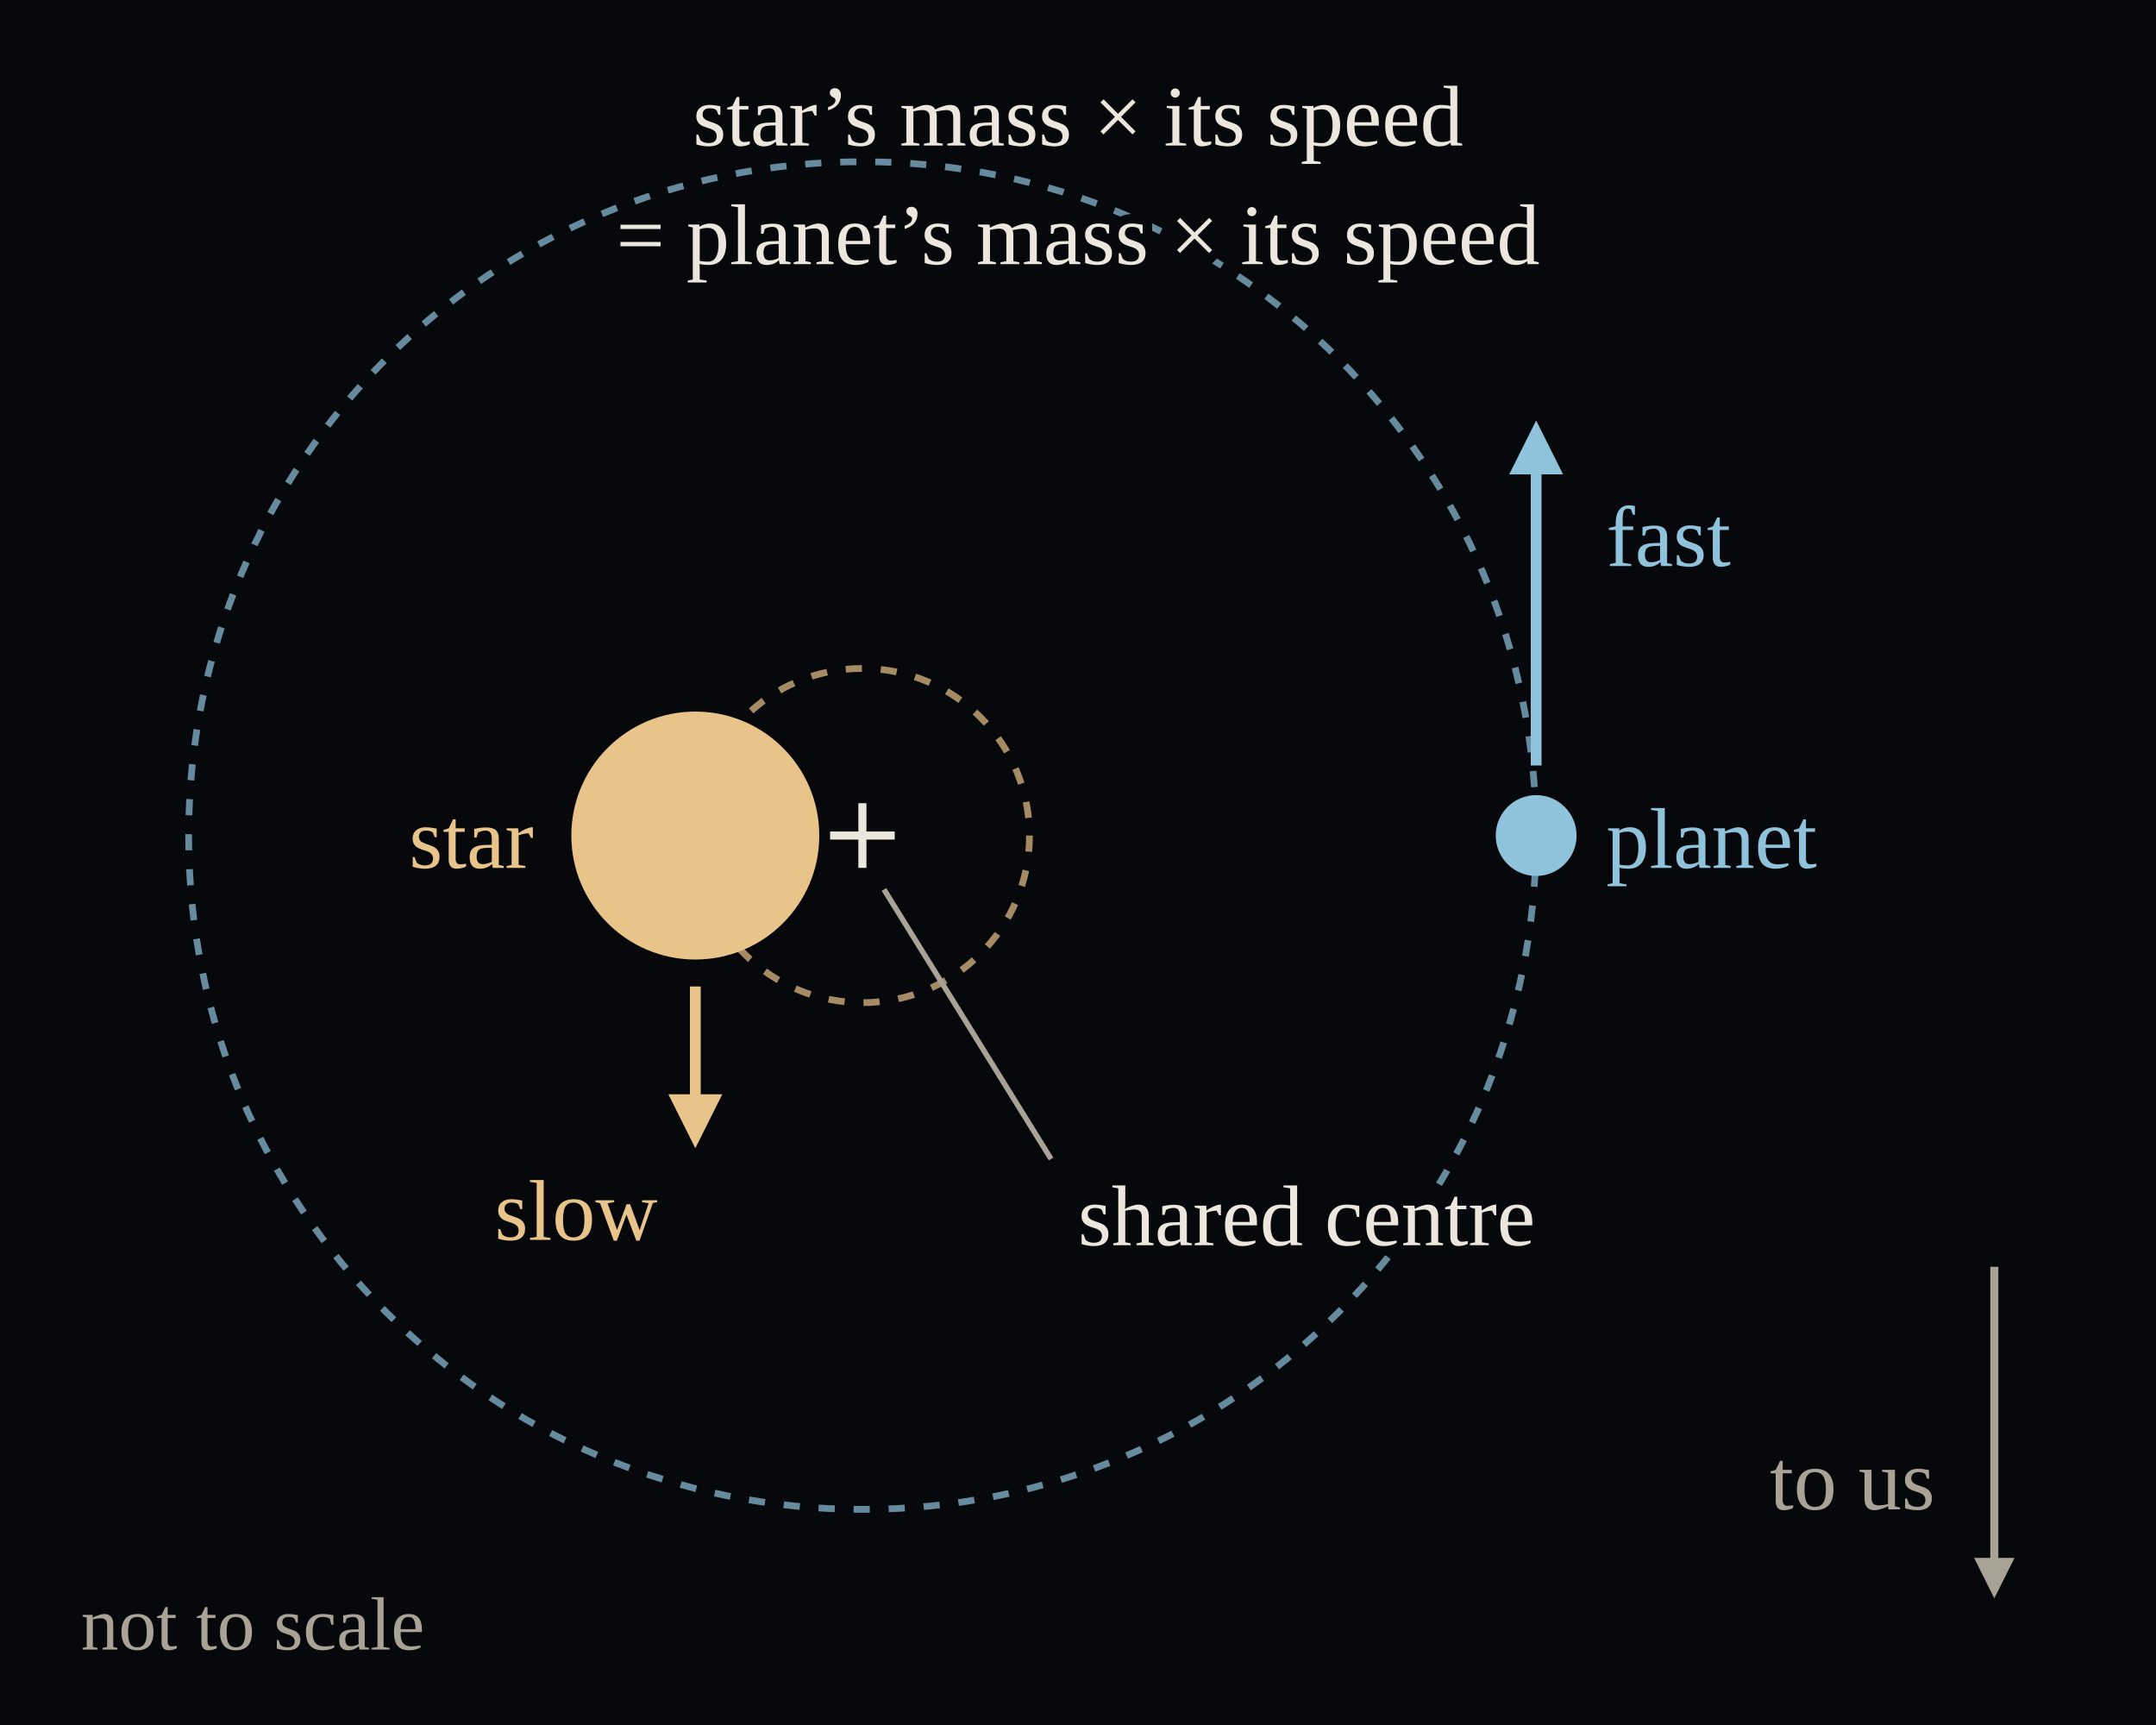
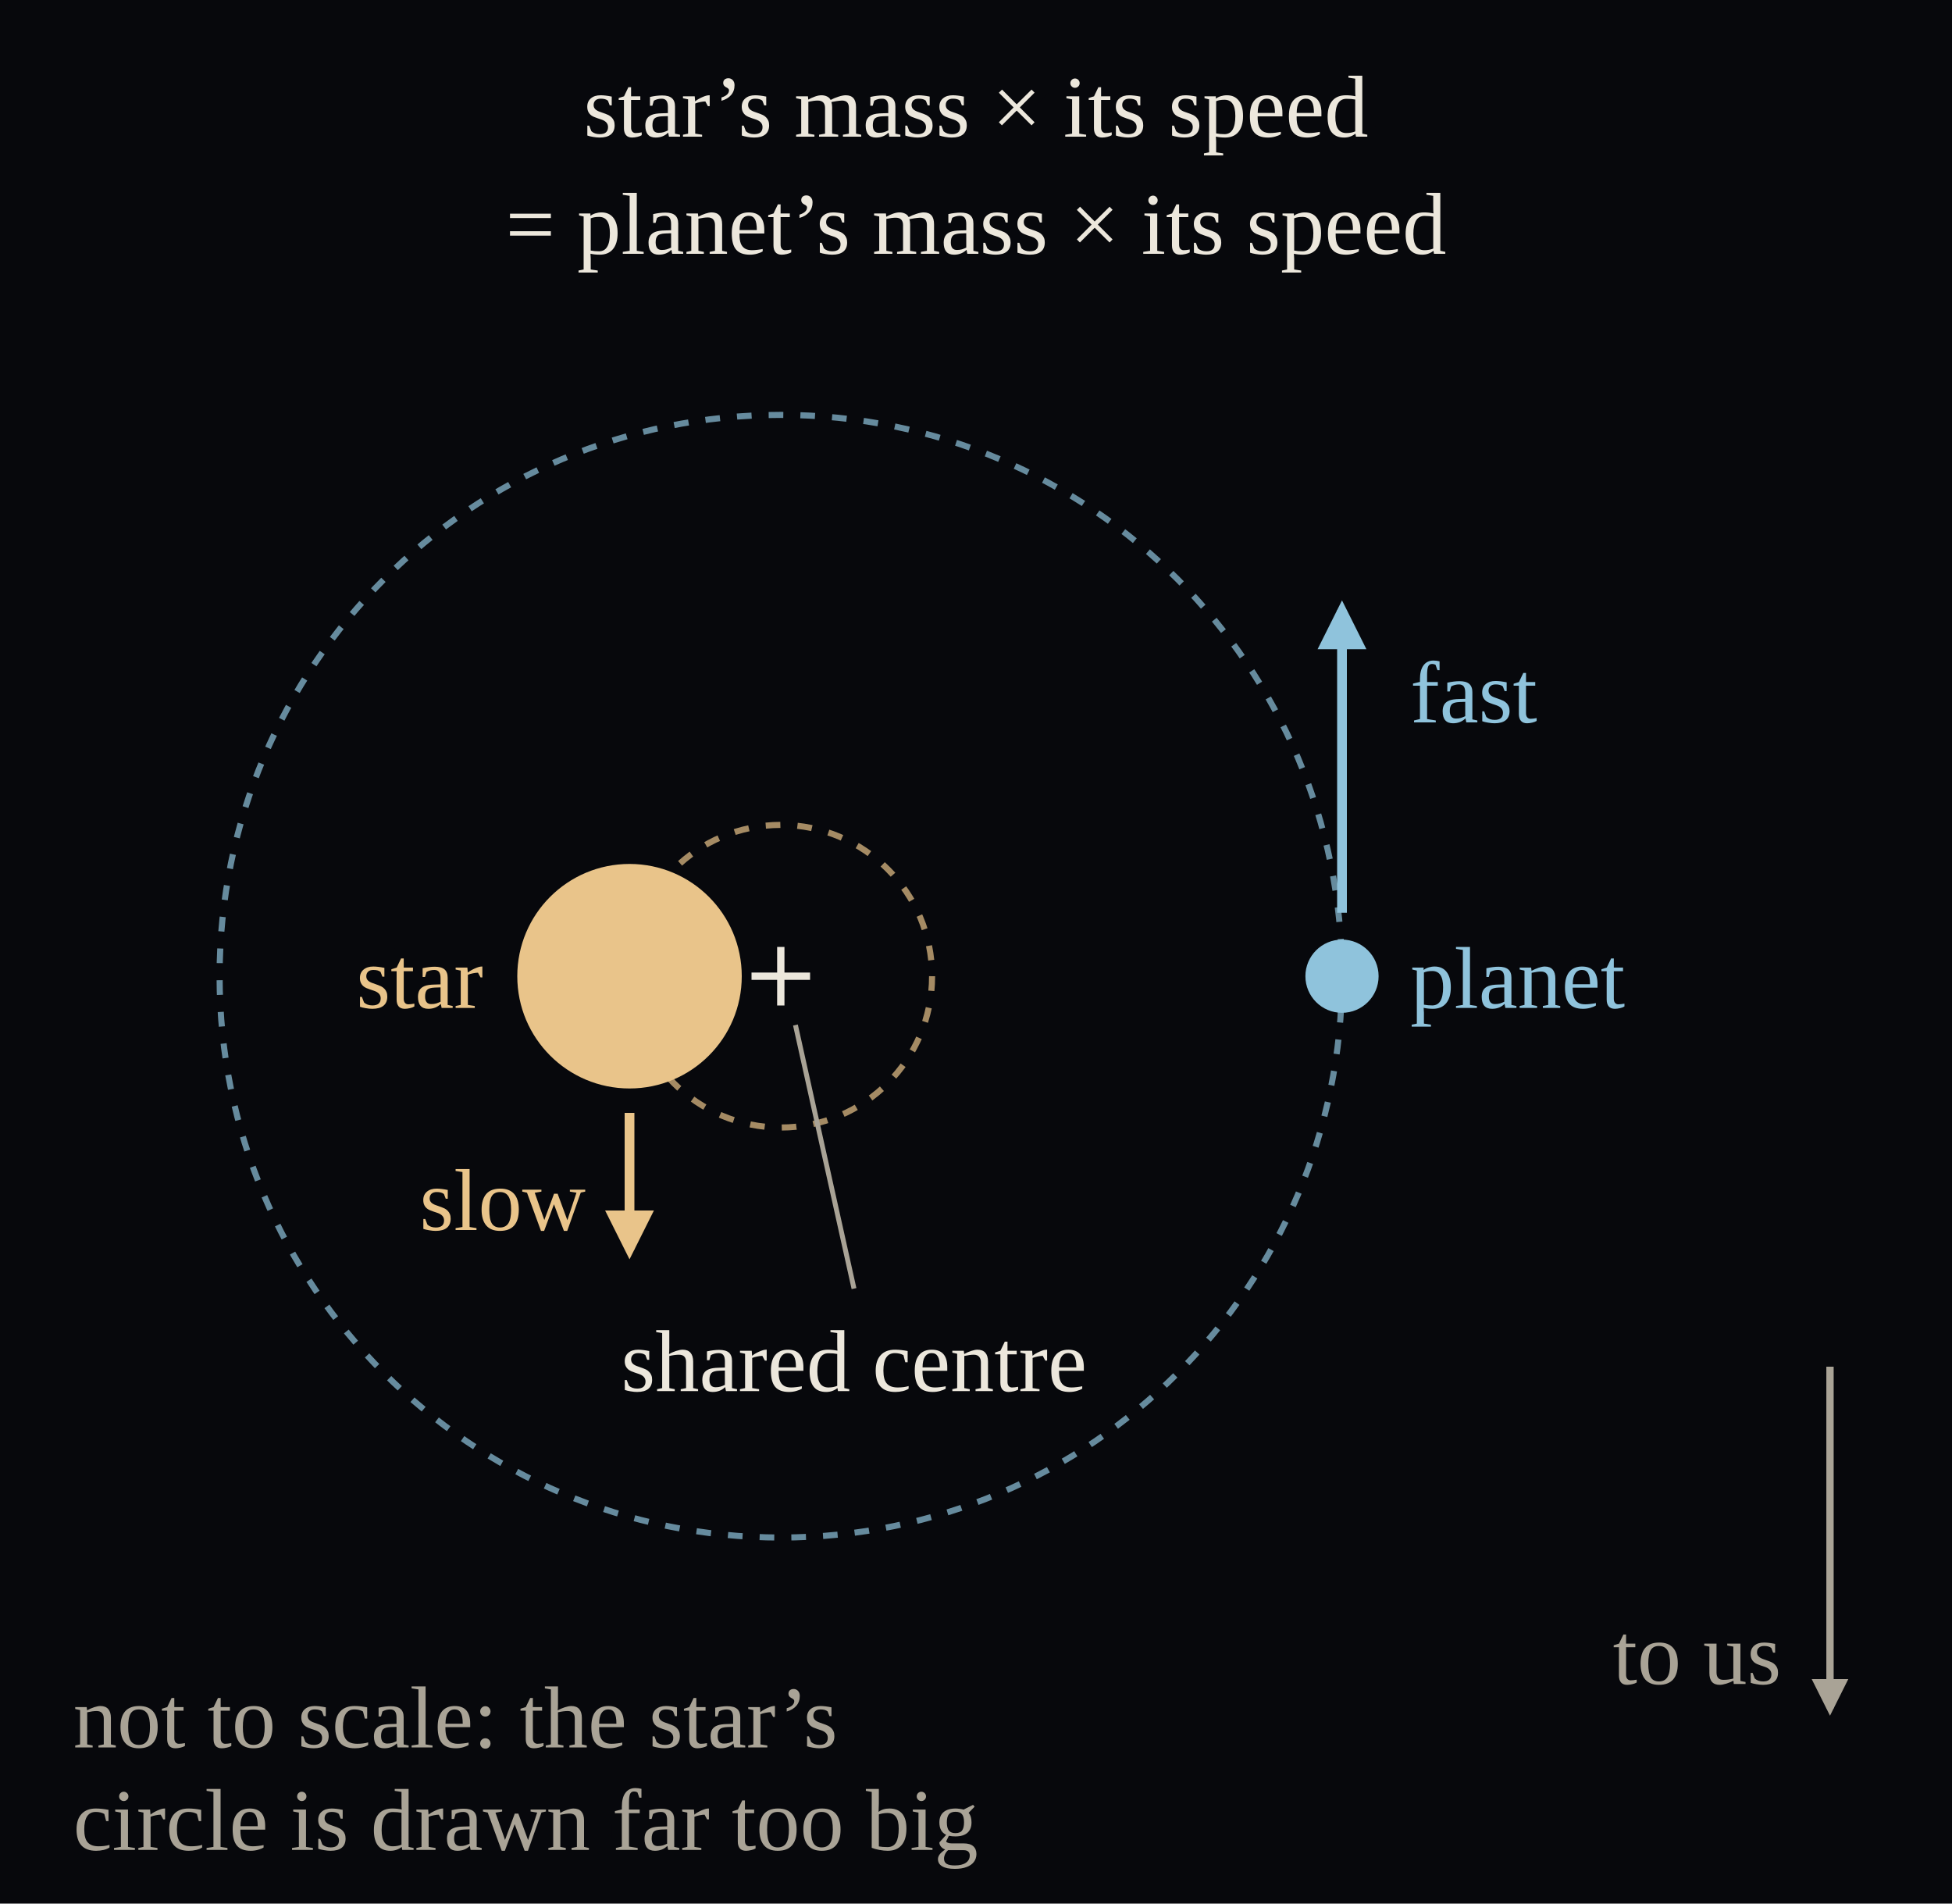
- <svg xmlns="http://www.w3.org/2000/svg" viewBox="0 0 800 640" width="800" height="640" font-family="Georgia, 'Times New Roman', serif" style="font-variant-numeric: lining-nums">
-   <rect width="800" height="640" fill="#07080c" />
+ <svg xmlns="http://www.w3.org/2000/svg" viewBox="0 0 800 780" width="800" height="780" font-family="Georgia, 'Times New Roman', serif" style="font-variant-numeric: lining-nums">
+   <rect width="800" height="780" fill="#07080c" />
  <defs>
    <marker id="cm-g" viewBox="0 0 10 10" refX="8" refY="5" markerWidth="5" markerHeight="5" orient="auto-start-reverse">
      <path d="M0,0 L10,5 L0,10 z" fill="#e9c48a" />
    </marker>
    <marker id="cm-b" viewBox="0 0 10 10" refX="8" refY="5" markerWidth="5" markerHeight="5" orient="auto-start-reverse">
      <path d="M0,0 L10,5 L0,10 z" fill="#8fc3dc" />
    </marker>
    <marker id="cm-w" viewBox="0 0 10 10" refX="8" refY="5" markerWidth="5" markerHeight="5" orient="auto-start-reverse">
      <path d="M0,0 L10,5 L0,10 z" fill="#a9a396" />
    </marker>
+     <marker id="cm-r" viewBox="0 0 10 10" refX="8" refY="5" markerWidth="5" markerHeight="5" orient="auto-start-reverse">
+       <path d="M0,0 L10,5 L0,10 z" fill="#d98a6a" />
+     </marker>
+     <marker id="cm-c" viewBox="0 0 10 10" refX="8" refY="5" markerWidth="5" markerHeight="5" orient="auto-start-reverse">
+       <path d="M0,0 L10,5 L0,10 z" fill="#ece7dc" />
+     </marker>
  </defs>
-   <circle cx="320" cy="310" r="62" fill="none" stroke="#e9c48a" stroke-opacity=".7" stroke-width="2.5" stroke-dasharray="6 7" />
-   <circle cx="320" cy="310" r="250" fill="none" stroke="#8fc3dc" stroke-opacity=".7" stroke-width="2.5" stroke-dasharray="6 7" />
-   <circle cx="258" cy="310" r="46" fill="#e9c48a" />
-   <circle cx="570" cy="310" r="15" fill="#8fc3dc" />
-   <line x1="308" y1="310" x2="332" y2="310" stroke="#ece7dc" stroke-width="3" />
-   <line x1="320" y1="298" x2="320" y2="322" stroke="#ece7dc" stroke-width="3" />
-   <line x1="570" y1="284" x2="570" y2="160" stroke="#8fc3dc" stroke-width="4" marker-end="url(#cm-b)" />
-   <line x1="258" y1="366" x2="258" y2="422" stroke="#e9c48a" stroke-width="4" marker-end="url(#cm-g)" />
-   <text x="596" y="322" font-size="32" fill="#8fc3dc" text-anchor="start" stroke="#07080c" stroke-width="7" paint-order="stroke">planet</text>
-   <text x="596" y="210" font-size="32" fill="#8fc3dc" text-anchor="start" stroke="#07080c" stroke-width="7" paint-order="stroke">fast</text>
-   <text x="198" y="322" font-size="32" fill="#e9c48a" text-anchor="end" stroke="#07080c" stroke-width="7" paint-order="stroke">star</text>
-   <text x="244" y="460" font-size="32" fill="#e9c48a" text-anchor="end" stroke="#07080c" stroke-width="7" paint-order="stroke">slow</text>
-   <line x1="328" y1="330" x2="390" y2="430" stroke="#a9a396" stroke-width="2" />
-   <text x="400" y="462" font-size="32" fill="#ece7dc" text-anchor="start" stroke="#07080c" stroke-width="7" paint-order="stroke">shared centre</text>
-   <line x1="740" y1="470" x2="740" y2="590" stroke="#a9a396" stroke-width="3" marker-end="url(#cm-w)" />
-   <text x="718" y="560" font-size="32" fill="#a9a396" text-anchor="end" stroke="#07080c" stroke-width="7" paint-order="stroke">to us</text>
-   <text x="400" y="54" font-size="32" fill="#ece7dc" text-anchor="middle" stroke="#07080c" stroke-width="7" paint-order="stroke">star’s mass × its speed</text>
-   <text x="400" y="98" font-size="32" fill="#ece7dc" text-anchor="middle" stroke="#07080c" stroke-width="7" paint-order="stroke">= planet’s mass × its speed</text>
-   <text x="30" y="612" font-size="28" fill="#a9a396" text-anchor="start" stroke="#07080c" stroke-width="7" paint-order="stroke">not to scale</text>
+   <circle cx="320" cy="400" r="62" fill="none" stroke="#e9c48a" stroke-opacity=".7" stroke-width="2.5" stroke-dasharray="6 7" />
+   <circle cx="320" cy="400" r="230" fill="none" stroke="#8fc3dc" stroke-opacity=".7" stroke-width="2.5" stroke-dasharray="6 7" />
+   <circle cx="258" cy="400" r="46" fill="#e9c48a" />
+   <circle cx="550" cy="400" r="15" fill="#8fc3dc" />
+   <line x1="308.0" y1="400.0" x2="332.0" y2="400.0" stroke="#ece7dc" stroke-width="3" />
+   <line x1="320.0" y1="388.0" x2="320.0" y2="412.0" stroke="#ece7dc" stroke-width="3" />
+   <line x1="550.0" y1="374.0" x2="550.0" y2="250.0" stroke="#8fc3dc" stroke-width="4" marker-end="url(#cm-b)" />
+   <line x1="258.0" y1="456.0" x2="258.0" y2="512.0" stroke="#e9c48a" stroke-width="4" marker-end="url(#cm-g)" />
+   <text x="578" y="413" font-size="36" fill="#8fc3dc" text-anchor="start" stroke="#07080c" stroke-width="8" paint-order="stroke">planet</text>
+   <text x="578" y="296" font-size="36" fill="#8fc3dc" text-anchor="start" stroke="#07080c" stroke-width="8" paint-order="stroke">fast</text>
+   <text x="198" y="413" font-size="36" fill="#e9c48a" text-anchor="end" stroke="#07080c" stroke-width="8" paint-order="stroke">star</text>
+   <text x="240" y="504" font-size="36" fill="#e9c48a" text-anchor="end" stroke="#07080c" stroke-width="8" paint-order="stroke">slow</text>
+   <line x1="326.0" y1="420.0" x2="350.0" y2="528.0" stroke="#a9a396" stroke-width="2" />
+   <text x="350" y="570" font-size="36" fill="#ece7dc" text-anchor="middle" stroke="#07080c" stroke-width="8" paint-order="stroke">shared centre</text>
+   <text x="400" y="56" font-size="36" fill="#ece7dc" text-anchor="middle" stroke="#07080c" stroke-width="8" paint-order="stroke">star’s mass × its speed</text>
+   <text x="400" y="104" font-size="36" fill="#ece7dc" text-anchor="middle" stroke="#07080c" stroke-width="8" paint-order="stroke">= planet’s mass × its speed</text>
+   <line x1="750.0" y1="560.0" x2="750.0" y2="700.0" stroke="#a9a396" stroke-width="3" marker-end="url(#cm-w)" />
+   <text x="730" y="690" font-size="36" fill="#a9a396" text-anchor="end" stroke="#07080c" stroke-width="8" paint-order="stroke">to us</text>
+   <text x="30" y="716" font-size="36" fill="#a9a396" text-anchor="start" stroke="#07080c" stroke-width="8" paint-order="stroke">not to scale: the star’s</text>
+   <text x="30" y="758" font-size="36" fill="#a9a396" text-anchor="start" stroke="#07080c" stroke-width="8" paint-order="stroke">circle is drawn far too big</text>
</svg>
